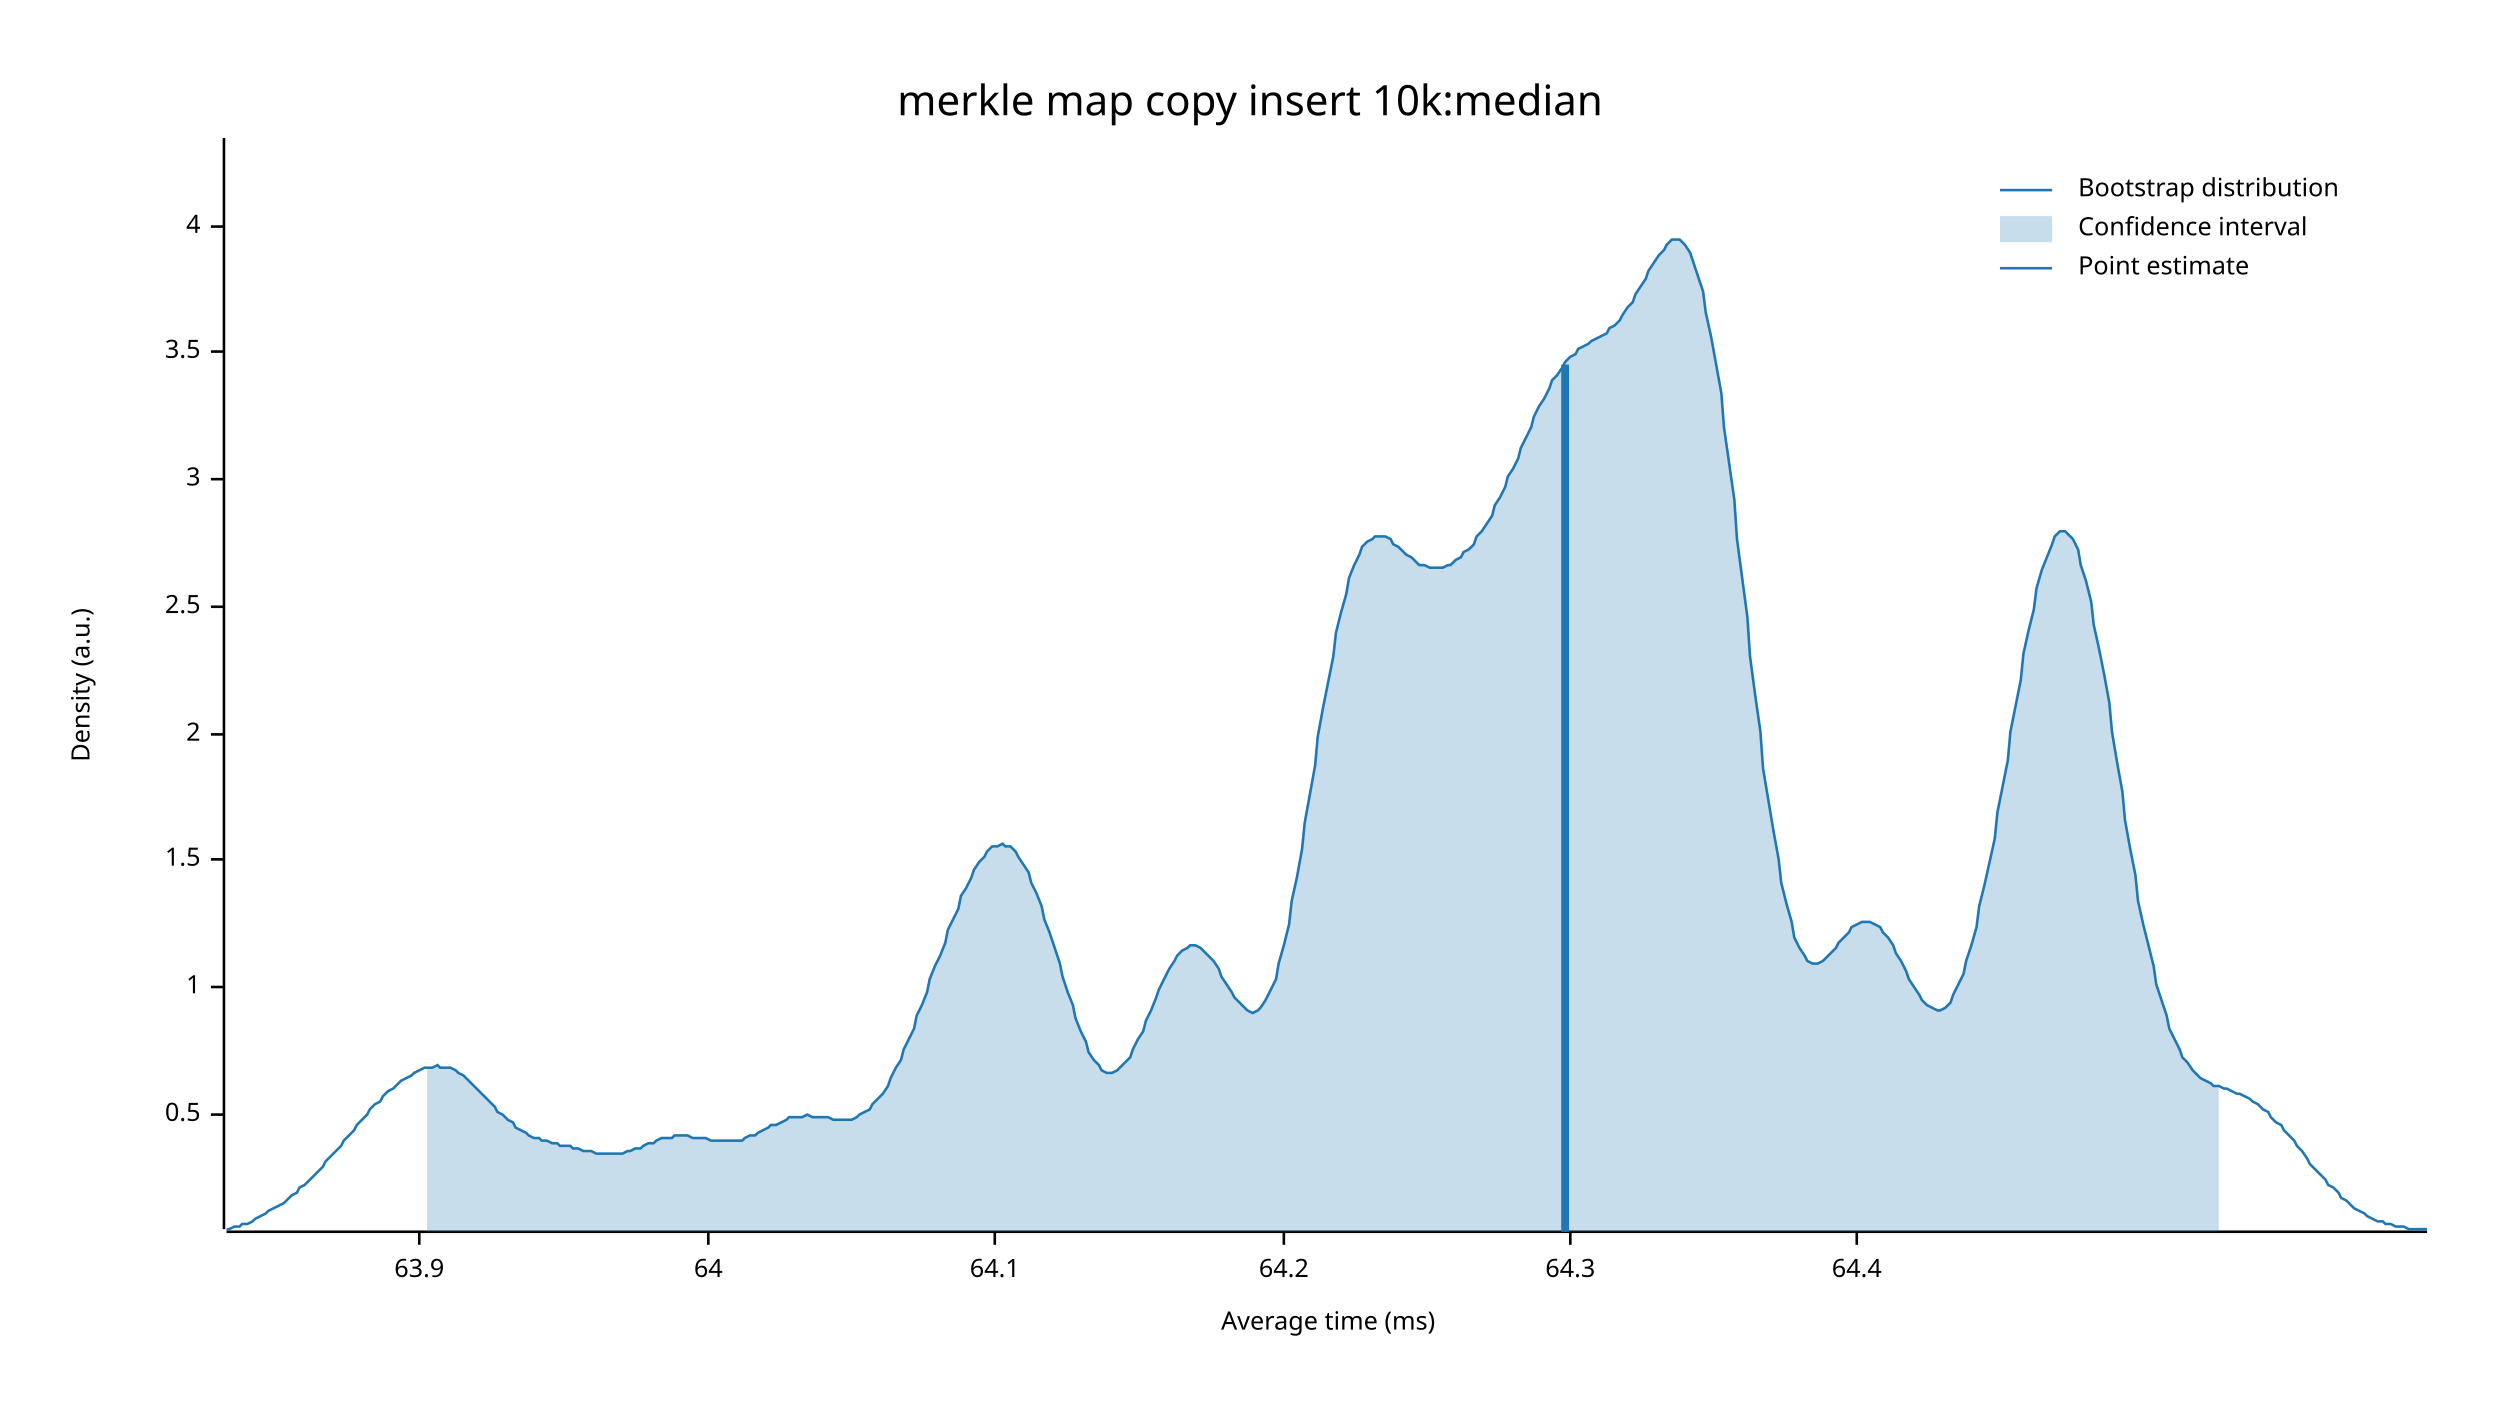
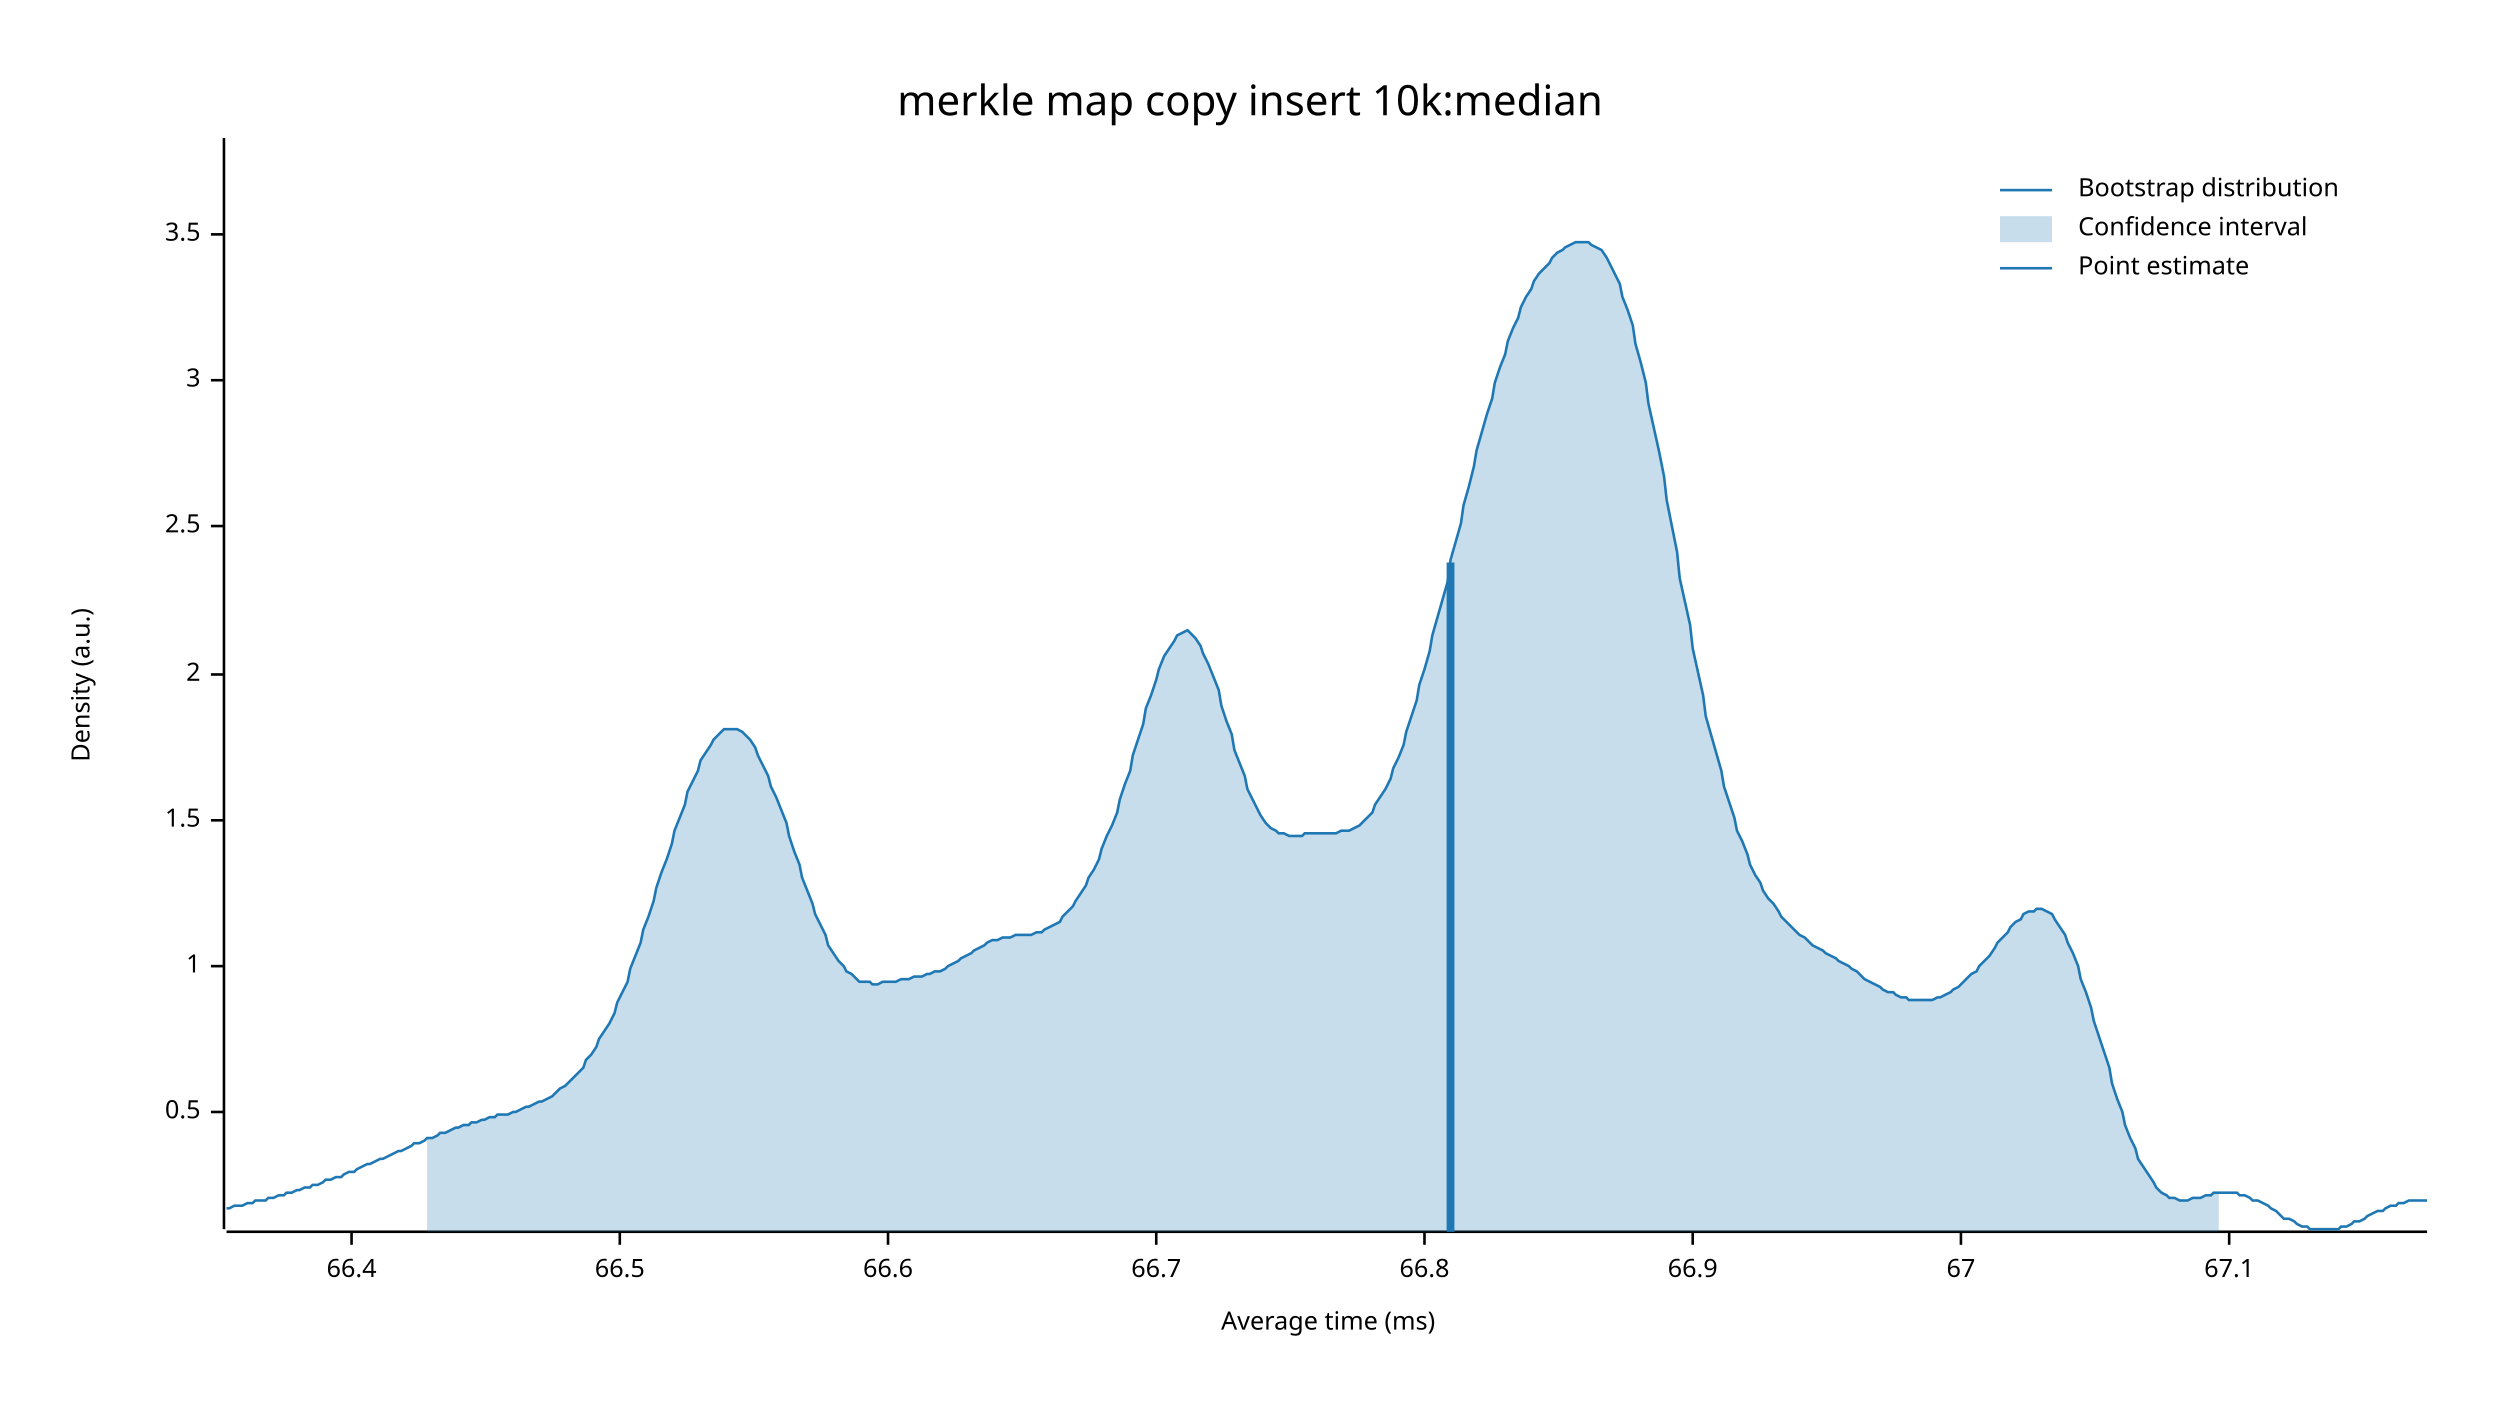
<svg xmlns="http://www.w3.org/2000/svg" width="960" height="540" viewBox="0 0 960 540">
  <text x="480" y="32" dy="0.76em" text-anchor="middle" font-family="sans-serif" font-size="16.129" opacity="1" fill="#000000">
merkle map copy insert 10k:median
</text>
  <text x="27" y="263" dy="0.76em" text-anchor="middle" font-family="sans-serif" font-size="9.677" opacity="1" fill="#000000" transform="rotate(270, 27, 263)">
Density (a.u.)
</text>
  <text x="510" y="513" dy="-0.5ex" text-anchor="middle" font-family="sans-serif" font-size="9.677" opacity="1" fill="#000000">
Average time (ms)
</text>
  <polyline fill="none" opacity="1" stroke="#000000" stroke-width="1" points="86,53 86,472 " />
-   <text x="77" y="428" dy="0.5ex" text-anchor="end" font-family="sans-serif" font-size="9.677" opacity="1" fill="#000000">
+   <text x="77" y="427" dy="0.5ex" text-anchor="end" font-family="sans-serif" font-size="9.677" opacity="1" fill="#000000">
0.5
</text>
-   <polyline fill="none" opacity="1" stroke="#000000" stroke-width="1" points="81,428 86,428 " />
-   <text x="77" y="379" dy="0.5ex" text-anchor="end" font-family="sans-serif" font-size="9.677" opacity="1" fill="#000000">
+   <polyline fill="none" opacity="1" stroke="#000000" stroke-width="1" points="81,427 86,427 " />
+   <text x="77" y="371" dy="0.5ex" text-anchor="end" font-family="sans-serif" font-size="9.677" opacity="1" fill="#000000">
1
</text>
-   <polyline fill="none" opacity="1" stroke="#000000" stroke-width="1" points="81,379 86,379 " />
-   <text x="77" y="330" dy="0.5ex" text-anchor="end" font-family="sans-serif" font-size="9.677" opacity="1" fill="#000000">
+   <polyline fill="none" opacity="1" stroke="#000000" stroke-width="1" points="81,371 86,371 " />
+   <text x="77" y="315" dy="0.5ex" text-anchor="end" font-family="sans-serif" font-size="9.677" opacity="1" fill="#000000">
1.5
</text>
-   <polyline fill="none" opacity="1" stroke="#000000" stroke-width="1" points="81,330 86,330 " />
-   <text x="77" y="282" dy="0.5ex" text-anchor="end" font-family="sans-serif" font-size="9.677" opacity="1" fill="#000000">
+   <polyline fill="none" opacity="1" stroke="#000000" stroke-width="1" points="81,315 86,315 " />
+   <text x="77" y="259" dy="0.5ex" text-anchor="end" font-family="sans-serif" font-size="9.677" opacity="1" fill="#000000">
2
</text>
-   <polyline fill="none" opacity="1" stroke="#000000" stroke-width="1" points="81,282 86,282 " />
-   <text x="77" y="233" dy="0.5ex" text-anchor="end" font-family="sans-serif" font-size="9.677" opacity="1" fill="#000000">
+   <polyline fill="none" opacity="1" stroke="#000000" stroke-width="1" points="81,259 86,259 " />
+   <text x="77" y="202" dy="0.5ex" text-anchor="end" font-family="sans-serif" font-size="9.677" opacity="1" fill="#000000">
2.5
</text>
-   <polyline fill="none" opacity="1" stroke="#000000" stroke-width="1" points="81,233 86,233 " />
-   <text x="77" y="184" dy="0.5ex" text-anchor="end" font-family="sans-serif" font-size="9.677" opacity="1" fill="#000000">
+   <polyline fill="none" opacity="1" stroke="#000000" stroke-width="1" points="81,202 86,202 " />
+   <text x="77" y="146" dy="0.5ex" text-anchor="end" font-family="sans-serif" font-size="9.677" opacity="1" fill="#000000">
3
</text>
-   <polyline fill="none" opacity="1" stroke="#000000" stroke-width="1" points="81,184 86,184 " />
-   <text x="77" y="135" dy="0.5ex" text-anchor="end" font-family="sans-serif" font-size="9.677" opacity="1" fill="#000000">
+   <polyline fill="none" opacity="1" stroke="#000000" stroke-width="1" points="81,146 86,146 " />
+   <text x="77" y="90" dy="0.5ex" text-anchor="end" font-family="sans-serif" font-size="9.677" opacity="1" fill="#000000">
3.5
</text>
-   <polyline fill="none" opacity="1" stroke="#000000" stroke-width="1" points="81,135 86,135 " />
-   <text x="77" y="87" dy="0.5ex" text-anchor="end" font-family="sans-serif" font-size="9.677" opacity="1" fill="#000000">
- 4
+   <polyline fill="none" opacity="1" stroke="#000000" stroke-width="1" points="81,90 86,90 " />
+   <polyline fill="none" opacity="1" stroke="#000000" stroke-width="1" points="87,473 932,473 " />
+   <text x="135" y="483" dy="0.76em" text-anchor="middle" font-family="sans-serif" font-size="9.677" opacity="1" fill="#000000">
+ 66.4
</text>
-   <polyline fill="none" opacity="1" stroke="#000000" stroke-width="1" points="81,87 86,87 " />
-   <polyline fill="none" opacity="1" stroke="#000000" stroke-width="1" points="87,473 932,473 " />
-   <text x="161" y="483" dy="0.76em" text-anchor="middle" font-family="sans-serif" font-size="9.677" opacity="1" fill="#000000">
- 63.9
+   <polyline fill="none" opacity="1" stroke="#000000" stroke-width="1" points="135,473 135,478 " />
+   <text x="238" y="483" dy="0.76em" text-anchor="middle" font-family="sans-serif" font-size="9.677" opacity="1" fill="#000000">
+ 66.5
</text>
-   <polyline fill="none" opacity="1" stroke="#000000" stroke-width="1" points="161,473 161,478 " />
-   <text x="272" y="483" dy="0.76em" text-anchor="middle" font-family="sans-serif" font-size="9.677" opacity="1" fill="#000000">
- 64
+   <polyline fill="none" opacity="1" stroke="#000000" stroke-width="1" points="238,473 238,478 " />
+   <text x="341" y="483" dy="0.76em" text-anchor="middle" font-family="sans-serif" font-size="9.677" opacity="1" fill="#000000">
+ 66.6
</text>
-   <polyline fill="none" opacity="1" stroke="#000000" stroke-width="1" points="272,473 272,478 " />
-   <text x="382" y="483" dy="0.76em" text-anchor="middle" font-family="sans-serif" font-size="9.677" opacity="1" fill="#000000">
- 64.1
+   <polyline fill="none" opacity="1" stroke="#000000" stroke-width="1" points="341,473 341,478 " />
+   <text x="444" y="483" dy="0.76em" text-anchor="middle" font-family="sans-serif" font-size="9.677" opacity="1" fill="#000000">
+ 66.7
</text>
-   <polyline fill="none" opacity="1" stroke="#000000" stroke-width="1" points="382,473 382,478 " />
-   <text x="493" y="483" dy="0.76em" text-anchor="middle" font-family="sans-serif" font-size="9.677" opacity="1" fill="#000000">
- 64.2
+   <polyline fill="none" opacity="1" stroke="#000000" stroke-width="1" points="444,473 444,478 " />
+   <text x="547" y="483" dy="0.76em" text-anchor="middle" font-family="sans-serif" font-size="9.677" opacity="1" fill="#000000">
+ 66.8
</text>
-   <polyline fill="none" opacity="1" stroke="#000000" stroke-width="1" points="493,473 493,478 " />
-   <text x="603" y="483" dy="0.76em" text-anchor="middle" font-family="sans-serif" font-size="9.677" opacity="1" fill="#000000">
- 64.3
+   <polyline fill="none" opacity="1" stroke="#000000" stroke-width="1" points="547,473 547,478 " />
+   <text x="650" y="483" dy="0.76em" text-anchor="middle" font-family="sans-serif" font-size="9.677" opacity="1" fill="#000000">
+ 66.9
</text>
-   <polyline fill="none" opacity="1" stroke="#000000" stroke-width="1" points="603,473 603,478 " />
-   <text x="713" y="483" dy="0.76em" text-anchor="middle" font-family="sans-serif" font-size="9.677" opacity="1" fill="#000000">
- 64.4
+   <polyline fill="none" opacity="1" stroke="#000000" stroke-width="1" points="650,473 650,478 " />
+   <text x="753" y="483" dy="0.76em" text-anchor="middle" font-family="sans-serif" font-size="9.677" opacity="1" fill="#000000">
+ 67
</text>
-   <polyline fill="none" opacity="1" stroke="#000000" stroke-width="1" points="713,473 713,478 " />
-   <polyline fill="none" opacity="1" stroke="#1F78B4" stroke-width="1" points="87,472 88,472 90,471 92,471 93,470 95,470 97,469 98,468 100,467 102,466 103,465 105,464 107,463 109,462 110,461 112,459 114,458 115,456 117,455 119,453 120,452 122,450 124,448 125,446 127,444 129,442 131,440 132,438 134,436 136,434 137,432 139,430 141,428 142,426 144,424 146,423 147,421 149,419 151,418 153,416 154,415 156,414 158,413 159,412 161,411 163,410 164,410 166,410 168,409 169,410 171,410 173,410 175,411 176,412 178,413 180,415 181,416 183,418 185,420 186,421 188,423 190,425 191,427 193,428 195,430 197,431 198,433 200,434 202,435 203,436 205,437 207,437 208,438 210,438 212,439 214,439 215,440 217,440 219,440 220,441 222,441 224,442 225,442 227,442 229,443 230,443 232,443 234,443 236,443 237,443 239,443 241,442 242,442 244,441 246,441 247,440 249,439 251,439 252,438 254,437 256,437 258,437 259,436 261,436 263,436 264,436 266,437 268,437 269,437 271,437 273,438 274,438 276,438 278,438 280,438 281,438 283,438 285,438 286,437 288,436 290,436 291,435 293,434 295,433 296,432 298,432 300,431 302,430 303,429 305,429 307,429 308,429 310,428 312,429 313,429 315,429 317,429 318,429 320,430 322,430 324,430 325,430 327,430 329,429 330,428 332,427 334,426 335,424 337,422 339,420 341,417 342,414 344,410 346,407 347,403 349,399 351,395 352,390 354,386 356,381 357,376 359,371 361,367 363,362 364,357 366,353 368,349 369,344 371,341 373,337 374,334 376,331 378,329 379,327 381,325 383,325 385,324 386,325 388,325 390,327 391,329 393,332 395,335 396,339 398,343 400,348 401,353 403,358 405,364 407,370 408,375 410,381 412,386 413,391 415,396 417,400 418,404 420,407 422,409 423,411 425,412 427,412 429,411 430,410 432,408 434,406 435,403 437,399 439,396 440,392 442,388 444,383 445,380 447,376 449,372 451,369 452,367 454,365 456,364 457,363 459,363 461,364 462,365 464,367 466,369 468,372 469,375 471,378 473,381 474,383 476,385 478,387 479,388 481,389 483,388 484,387 486,384 488,380 490,376 491,370 493,363 495,355 496,346 498,337 500,326 501,316 503,305 505,294 506,283 508,272 510,262 512,252 513,243 515,235 517,228 518,222 520,217 522,213 523,210 525,208 527,207 528,206 530,206 532,206 534,207 535,209 537,210 539,212 540,213 542,214 544,216 545,217 547,217 549,218 550,218 552,218 554,218 556,217 557,217 559,215 561,214 562,212 564,211 566,209 567,206 569,204 571,201 573,198 574,194 576,191 578,187 579,183 581,180 583,176 584,172 586,168 588,164 589,160 591,156 593,153 595,149 596,146 598,144 600,141 601,139 603,137 605,136 606,134 608,133 610,132 611,131 613,130 615,129 617,128 618,126 620,125 622,123 623,121 625,118 627,116 628,113 630,110 632,107 633,104 635,101 637,98 639,96 640,94 642,92 644,92 645,92 647,94 649,97 650,100 652,106 654,112 655,120 657,129 659,140 661,151 662,164 664,178 666,192 667,207 669,222 671,237 672,252 674,267 676,281 677,295 679,307 681,319 683,330 684,339 686,347 688,354 689,360 691,364 693,367 694,369 696,370 698,370 700,369 701,368 703,366 705,364 706,362 708,360 710,358 711,356 713,355 715,354 716,354 718,354 720,355 722,356 723,358 725,360 727,363 728,366 730,369 732,373 733,376 735,379 737,382 738,384 740,386 742,387 744,388 745,388 747,387 749,385 750,382 752,378 754,374 755,369 757,363 759,356 760,348 762,340 764,331 766,322 767,312 769,302 771,292 772,281 774,271 776,261 777,251 779,242 781,234 782,226 784,219 786,214 788,209 789,206 791,204 793,204 794,205 796,207 798,211 799,217 801,223 803,231 804,240 806,249 808,259 810,270 811,281 813,293 815,304 816,315 818,326 820,336 821,346 823,355 825,363 827,371 828,378 830,384 832,390 833,395 835,399 837,403 838,406 840,408 842,411 843,412 845,414 847,415 849,416 850,417 852,417 854,418 855,418 857,419 859,420 860,420 862,421 864,422 865,423 867,424 869,426 871,427 872,429 874,431 876,432 877,434 879,436 881,438 882,440 884,442 886,445 887,447 889,449 891,451 893,453 894,455 896,456 898,458 899,460 901,461 903,463 904,464 906,465 908,466 909,467 911,468 913,469 915,469 916,470 918,470 920,471 921,471 923,471 925,472 926,472 928,472 930,472 932,472 " />
-   <polygon opacity="0.25" fill="#1F78B4" points="164,410 166,410 168,409 169,410 171,410 173,410 175,411 176,412 178,413 180,415 181,416 183,418 185,420 186,421 188,423 190,425 191,427 193,428 195,430 197,431 198,433 200,434 202,435 203,436 205,437 207,437 208,438 210,438 212,439 214,439 215,440 217,440 219,440 220,441 222,441 224,442 225,442 227,442 229,443 230,443 232,443 234,443 236,443 237,443 239,443 241,442 242,442 244,441 246,441 247,440 249,439 251,439 252,438 254,437 256,437 258,437 259,436 261,436 263,436 264,436 266,437 268,437 269,437 271,437 273,438 274,438 276,438 278,438 280,438 281,438 283,438 285,438 286,437 288,436 290,436 291,435 293,434 295,433 296,432 298,432 300,431 302,430 303,429 305,429 307,429 308,429 310,428 312,429 313,429 315,429 317,429 318,429 320,430 322,430 324,430 325,430 327,430 329,429 330,428 332,427 334,426 335,424 337,422 339,420 341,417 342,414 344,410 346,407 347,403 349,399 351,395 352,390 354,386 356,381 357,376 359,371 361,367 363,362 364,357 366,353 368,349 369,344 371,341 373,337 374,334 376,331 378,329 379,327 381,325 383,325 385,324 386,325 388,325 390,327 391,329 393,332 395,335 396,339 398,343 400,348 401,353 403,358 405,364 407,370 408,375 410,381 412,386 413,391 415,396 417,400 418,404 420,407 422,409 423,411 425,412 427,412 429,411 430,410 432,408 434,406 435,403 437,399 439,396 440,392 442,388 444,383 445,380 447,376 449,372 451,369 452,367 454,365 456,364 457,363 459,363 461,364 462,365 464,367 466,369 468,372 469,375 471,378 473,381 474,383 476,385 478,387 479,388 481,389 483,388 484,387 486,384 488,380 490,376 491,370 493,363 495,355 496,346 498,337 500,326 501,316 503,305 505,294 506,283 508,272 510,262 512,252 513,243 515,235 517,228 518,222 520,217 522,213 523,210 525,208 527,207 528,206 530,206 532,206 534,207 535,209 537,210 539,212 540,213 542,214 544,216 545,217 547,217 549,218 550,218 552,218 554,218 556,217 557,217 559,215 561,214 562,212 564,211 566,209 567,206 569,204 571,201 573,198 574,194 576,191 578,187 579,183 581,180 583,176 584,172 586,168 588,164 589,160 591,156 593,153 595,149 596,146 598,144 600,141 601,139 603,137 605,136 606,134 608,133 610,132 611,131 613,130 615,129 617,128 618,126 620,125 622,123 623,121 625,118 627,116 628,113 630,110 632,107 633,104 635,101 637,98 639,96 640,94 642,92 644,92 645,92 647,94 649,97 650,100 652,106 654,112 655,120 657,129 659,140 661,151 662,164 664,178 666,192 667,207 669,222 671,237 672,252 674,267 676,281 677,295 679,307 681,319 683,330 684,339 686,347 688,354 689,360 691,364 693,367 694,369 696,370 698,370 700,369 701,368 703,366 705,364 706,362 708,360 710,358 711,356 713,355 715,354 716,354 718,354 720,355 722,356 723,358 725,360 727,363 728,366 730,369 732,373 733,376 735,379 737,382 738,384 740,386 742,387 744,388 745,388 747,387 749,385 750,382 752,378 754,374 755,369 757,363 759,356 760,348 762,340 764,331 766,322 767,312 769,302 771,292 772,281 774,271 776,261 777,251 779,242 781,234 782,226 784,219 786,214 788,209 789,206 791,204 793,204 794,205 796,207 798,211 799,217 801,223 803,231 804,240 806,249 808,259 810,270 811,281 813,293 815,304 816,315 818,326 820,336 821,346 823,355 825,363 827,371 828,378 830,384 832,390 833,395 835,399 837,403 838,406 840,408 842,411 843,412 845,414 847,415 849,416 850,417 852,417 852,473 164,473 " />
-   <polyline fill="none" opacity="1" stroke="#1F78B4" stroke-width="3" points="601,473 601,140 " />
+   <polyline fill="none" opacity="1" stroke="#000000" stroke-width="1" points="753,473 753,478 " />
+   <text x="856" y="483" dy="0.76em" text-anchor="middle" font-family="sans-serif" font-size="9.677" opacity="1" fill="#000000">
+ 67.1
+ </text>
+   <polyline fill="none" opacity="1" stroke="#000000" stroke-width="1" points="856,473 856,478 " />
+   <polyline fill="none" opacity="1" stroke="#1F78B4" stroke-width="1" points="87,464 88,464 90,463 92,463 93,463 95,462 97,462 98,461 100,461 102,461 103,460 105,460 107,459 109,459 110,458 112,458 114,457 115,457 117,456 119,456 120,455 122,455 124,454 125,453 127,453 129,452 131,452 132,451 134,450 136,450 137,449 139,448 141,447 142,447 144,446 146,445 147,445 149,444 151,443 153,442 154,442 156,441 158,440 159,439 161,439 163,438 164,437 166,437 168,436 169,435 171,435 173,434 175,433 176,433 178,432 180,432 181,431 183,431 185,430 186,430 188,429 190,429 191,428 193,428 195,428 197,427 198,427 200,426 202,425 203,425 205,424 207,423 208,423 210,422 212,421 214,419 215,418 217,417 219,415 220,414 222,412 224,410 225,407 227,405 229,402 230,399 232,396 234,393 236,389 237,385 239,381 241,377 242,372 244,367 246,362 247,357 249,352 251,346 252,341 254,335 256,330 258,324 259,319 261,314 263,309 264,304 266,300 268,296 269,292 271,289 273,286 274,284 276,282 278,280 280,280 281,280 283,280 285,281 286,282 288,284 290,287 291,290 293,294 295,298 296,302 298,306 300,311 302,316 303,321 305,327 307,332 308,337 310,342 312,347 313,351 315,355 317,359 318,363 320,366 322,369 324,371 325,373 327,374 329,376 330,377 332,377 334,377 335,378 337,378 339,377 341,377 342,377 344,377 346,376 347,376 349,376 351,375 352,375 354,375 356,374 357,374 359,373 361,373 363,372 364,371 366,370 368,369 369,368 371,367 373,366 374,365 376,364 378,363 379,362 381,361 383,361 385,360 386,360 388,360 390,359 391,359 393,359 395,359 396,359 398,358 400,358 401,357 403,356 405,355 407,354 408,352 410,350 412,348 413,346 415,343 417,340 418,337 420,334 422,330 423,326 425,321 427,317 429,312 430,307 432,301 434,296 435,290 437,284 439,278 440,272 442,267 444,261 445,257 447,252 449,249 451,246 452,244 454,243 456,242 457,243 459,245 461,248 462,251 464,255 466,260 468,265 469,271 471,277 473,282 474,288 476,293 478,298 479,303 481,307 483,311 484,313 486,316 488,318 490,319 491,320 493,320 495,321 496,321 498,321 500,321 501,320 503,320 505,320 506,320 508,320 510,320 512,320 513,320 515,319 517,319 518,319 520,318 522,317 523,316 525,314 527,312 528,309 530,306 532,303 534,299 535,295 537,291 539,286 540,281 542,275 544,269 545,263 547,257 549,250 550,244 552,237 554,230 556,223 557,215 559,208 561,201 562,194 564,187 566,179 567,173 569,166 571,159 573,153 574,147 576,141 578,136 579,131 581,126 583,122 584,118 586,114 588,111 589,108 591,105 593,103 595,101 596,99 598,97 600,96 601,95 603,94 605,93 606,93 608,93 610,93 611,94 613,95 615,96 617,99 618,101 620,105 622,109 623,114 625,119 627,125 628,132 630,139 632,147 633,155 635,164 637,173 639,183 640,192 642,202 644,212 645,222 647,231 649,240 650,249 652,258 654,267 655,275 657,282 659,289 661,296 662,302 664,308 666,314 667,319 669,323 671,328 672,332 674,336 676,339 677,342 679,345 681,347 683,350 684,352 686,354 688,356 689,357 691,359 693,360 694,361 696,363 698,364 700,365 701,366 703,367 705,368 706,369 708,370 710,371 711,372 713,373 715,375 716,376 718,377 720,378 722,379 723,380 725,381 727,381 728,382 730,383 732,383 733,384 735,384 737,384 738,384 740,384 742,384 744,383 745,383 747,382 749,381 750,380 752,379 754,377 755,376 757,374 759,373 760,371 762,369 764,367 766,364 767,362 769,360 771,358 772,356 774,354 776,353 777,351 779,350 781,350 782,349 784,349 786,350 788,351 789,353 791,356 793,359 794,362 796,366 798,371 799,376 801,381 803,387 804,392 806,398 808,404 810,410 811,416 813,422 815,427 816,432 818,437 820,441 821,445 823,448 825,451 827,454 828,456 830,458 832,459 833,460 835,460 837,461 838,461 840,461 842,460 843,460 845,460 847,459 849,459 850,458 852,458 854,458 855,458 857,458 859,458 860,459 862,459 864,460 865,461 867,461 869,462 871,463 872,464 874,465 876,467 877,468 879,468 881,469 882,470 884,471 886,471 887,472 889,472 891,472 893,472 894,472 896,472 898,472 899,471 901,471 903,470 904,469 906,469 908,468 909,467 911,466 913,465 915,465 916,464 918,463 920,463 921,462 923,462 925,461 926,461 928,461 930,461 932,461 " />
+   <polygon opacity="0.25" fill="#1F78B4" points="164,437 166,437 168,436 169,435 171,435 173,434 175,433 176,433 178,432 180,432 181,431 183,431 185,430 186,430 188,429 190,429 191,428 193,428 195,428 197,427 198,427 200,426 202,425 203,425 205,424 207,423 208,423 210,422 212,421 214,419 215,418 217,417 219,415 220,414 222,412 224,410 225,407 227,405 229,402 230,399 232,396 234,393 236,389 237,385 239,381 241,377 242,372 244,367 246,362 247,357 249,352 251,346 252,341 254,335 256,330 258,324 259,319 261,314 263,309 264,304 266,300 268,296 269,292 271,289 273,286 274,284 276,282 278,280 280,280 281,280 283,280 285,281 286,282 288,284 290,287 291,290 293,294 295,298 296,302 298,306 300,311 302,316 303,321 305,327 307,332 308,337 310,342 312,347 313,351 315,355 317,359 318,363 320,366 322,369 324,371 325,373 327,374 329,376 330,377 332,377 334,377 335,378 337,378 339,377 341,377 342,377 344,377 346,376 347,376 349,376 351,375 352,375 354,375 356,374 357,374 359,373 361,373 363,372 364,371 366,370 368,369 369,368 371,367 373,366 374,365 376,364 378,363 379,362 381,361 383,361 385,360 386,360 388,360 390,359 391,359 393,359 395,359 396,359 398,358 400,358 401,357 403,356 405,355 407,354 408,352 410,350 412,348 413,346 415,343 417,340 418,337 420,334 422,330 423,326 425,321 427,317 429,312 430,307 432,301 434,296 435,290 437,284 439,278 440,272 442,267 444,261 445,257 447,252 449,249 451,246 452,244 454,243 456,242 457,243 459,245 461,248 462,251 464,255 466,260 468,265 469,271 471,277 473,282 474,288 476,293 478,298 479,303 481,307 483,311 484,313 486,316 488,318 490,319 491,320 493,320 495,321 496,321 498,321 500,321 501,320 503,320 505,320 506,320 508,320 510,320 512,320 513,320 515,319 517,319 518,319 520,318 522,317 523,316 525,314 527,312 528,309 530,306 532,303 534,299 535,295 537,291 539,286 540,281 542,275 544,269 545,263 547,257 549,250 550,244 552,237 554,230 556,223 557,215 559,208 561,201 562,194 564,187 566,179 567,173 569,166 571,159 573,153 574,147 576,141 578,136 579,131 581,126 583,122 584,118 586,114 588,111 589,108 591,105 593,103 595,101 596,99 598,97 600,96 601,95 603,94 605,93 606,93 608,93 610,93 611,94 613,95 615,96 617,99 618,101 620,105 622,109 623,114 625,119 627,125 628,132 630,139 632,147 633,155 635,164 637,173 639,183 640,192 642,202 644,212 645,222 647,231 649,240 650,249 652,258 654,267 655,275 657,282 659,289 661,296 662,302 664,308 666,314 667,319 669,323 671,328 672,332 674,336 676,339 677,342 679,345 681,347 683,350 684,352 686,354 688,356 689,357 691,359 693,360 694,361 696,363 698,364 700,365 701,366 703,367 705,368 706,369 708,370 710,371 711,372 713,373 715,375 716,376 718,377 720,378 722,379 723,380 725,381 727,381 728,382 730,383 732,383 733,384 735,384 737,384 738,384 740,384 742,384 744,383 745,383 747,382 749,381 750,380 752,379 754,377 755,376 757,374 759,373 760,371 762,369 764,367 766,364 767,362 769,360 771,358 772,356 774,354 776,353 777,351 779,350 781,350 782,349 784,349 786,350 788,351 789,353 791,356 793,359 794,362 796,366 798,371 799,376 801,381 803,387 804,392 806,398 808,404 810,410 811,416 813,422 815,427 816,432 818,437 820,441 821,445 823,448 825,451 827,454 828,456 830,458 832,459 833,460 835,460 837,461 838,461 840,461 842,460 843,460 845,460 847,459 849,459 850,458 852,458 852,473 164,473 " />
+   <polyline fill="none" opacity="1" stroke="#1F78B4" stroke-width="3" points="557,473 557,216 " />
  <text x="798" y="68" dy="0.76em" text-anchor="start" font-family="sans-serif" font-size="9.677" opacity="1" fill="#000000">
Bootstrap distribution
</text>
  <text x="798" y="83" dy="0.76em" text-anchor="start" font-family="sans-serif" font-size="9.677" opacity="1" fill="#000000">
Confidence interval
</text>
  <text x="798" y="98" dy="0.76em" text-anchor="start" font-family="sans-serif" font-size="9.677" opacity="1" fill="#000000">
Point estimate
</text>
  <polyline fill="none" opacity="1" stroke="#1F78B4" stroke-width="1" points="768,73 788,73 " />
  <rect x="768" y="83" width="20" height="10" opacity="0.25" fill="#1F78B4" stroke="none" />
  <polyline fill="none" opacity="1" stroke="#1F78B4" stroke-width="1" points="768,103 788,103 " />
</svg>
